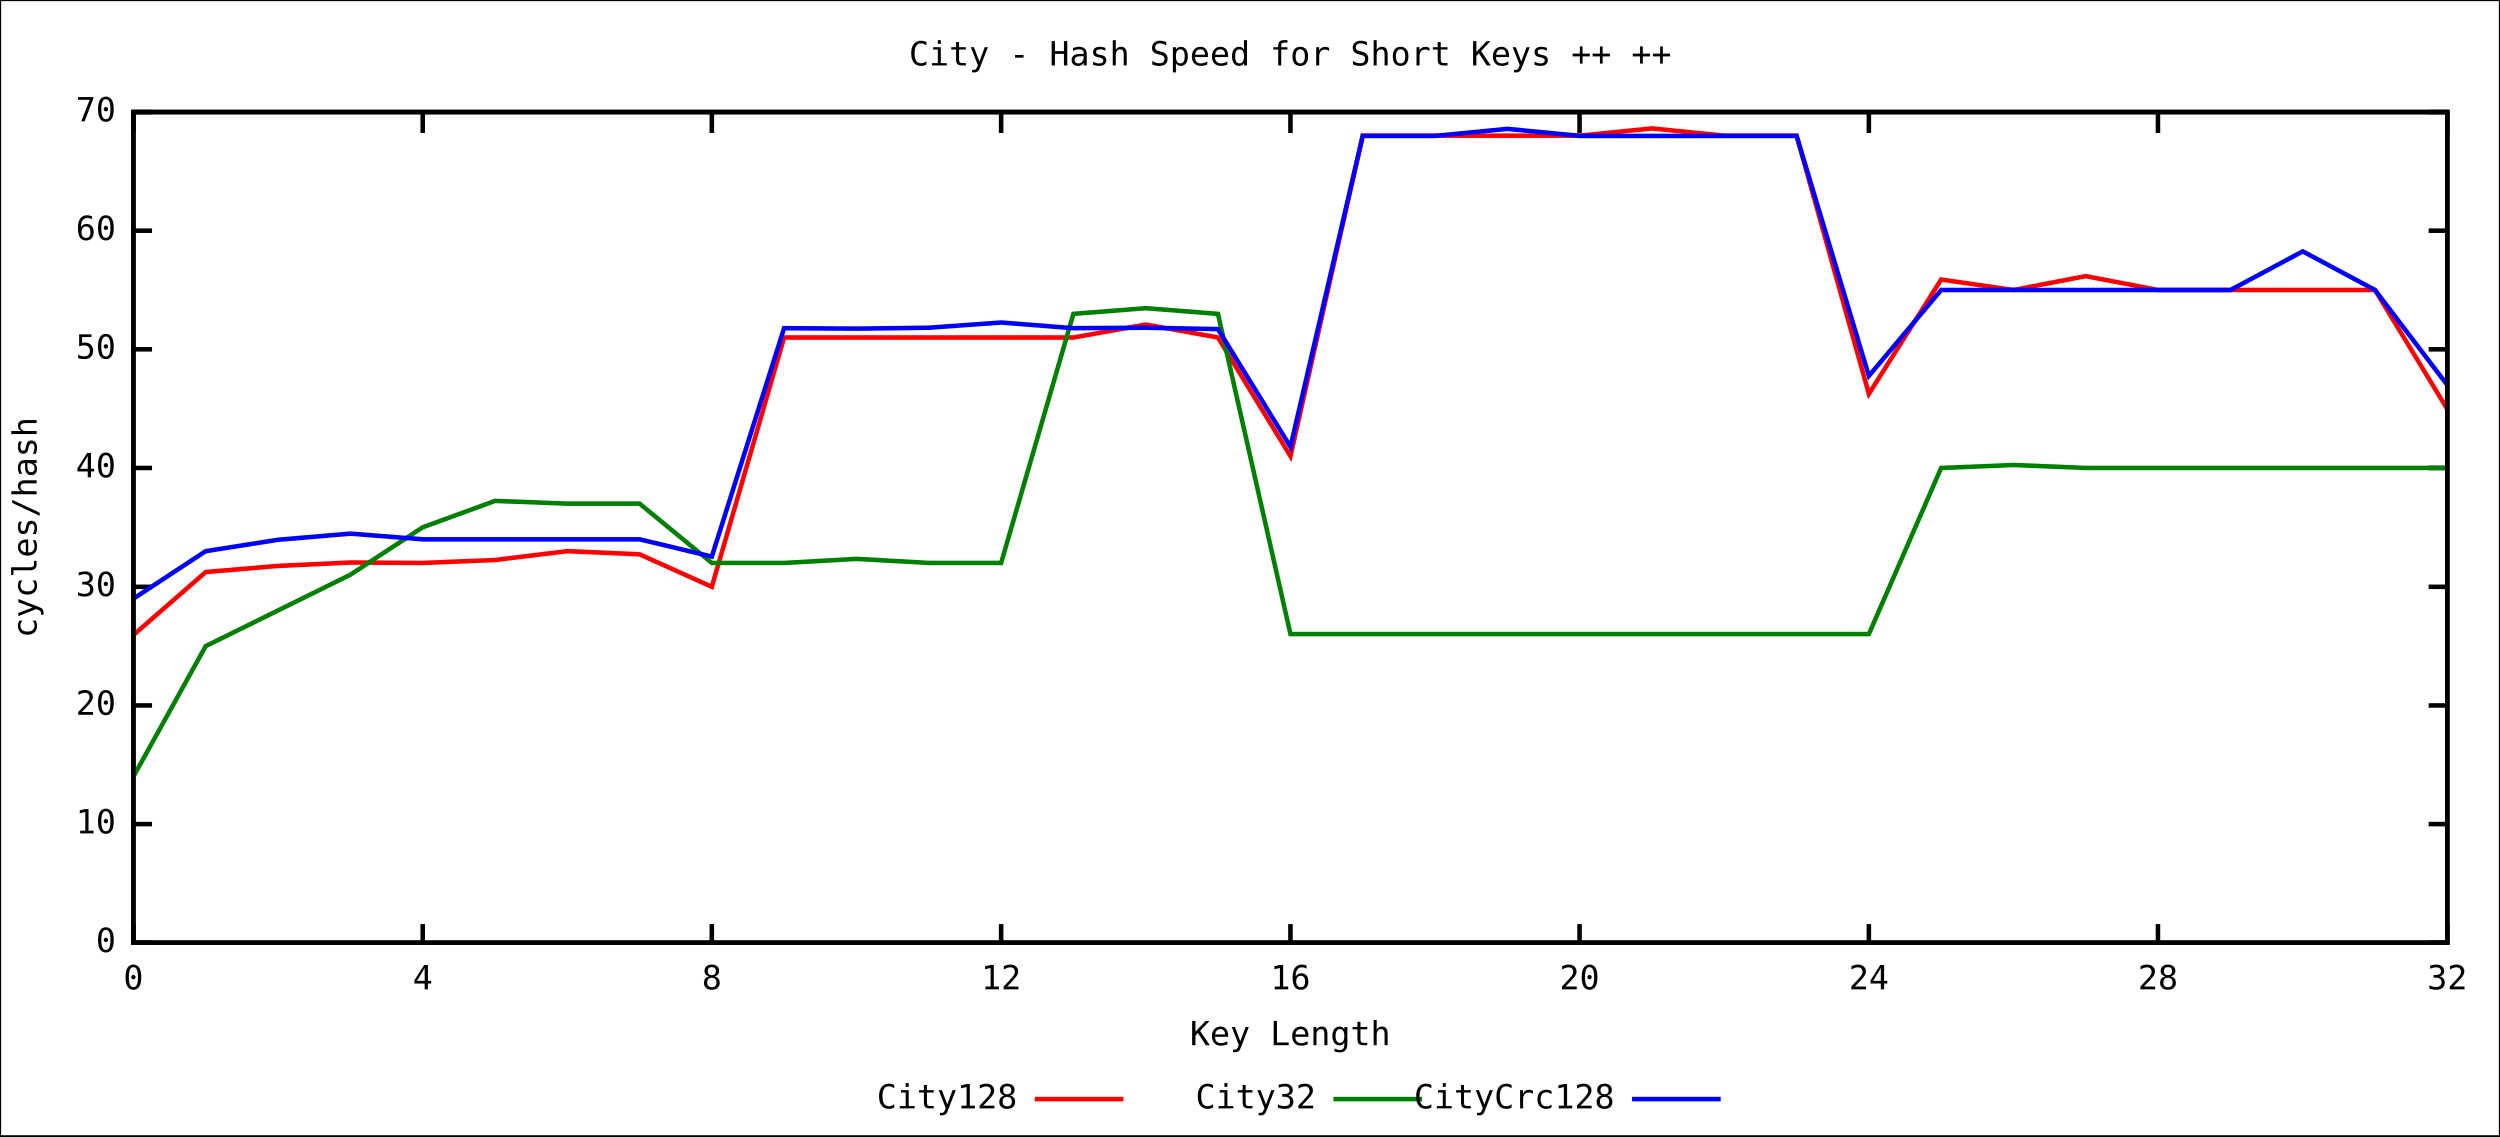
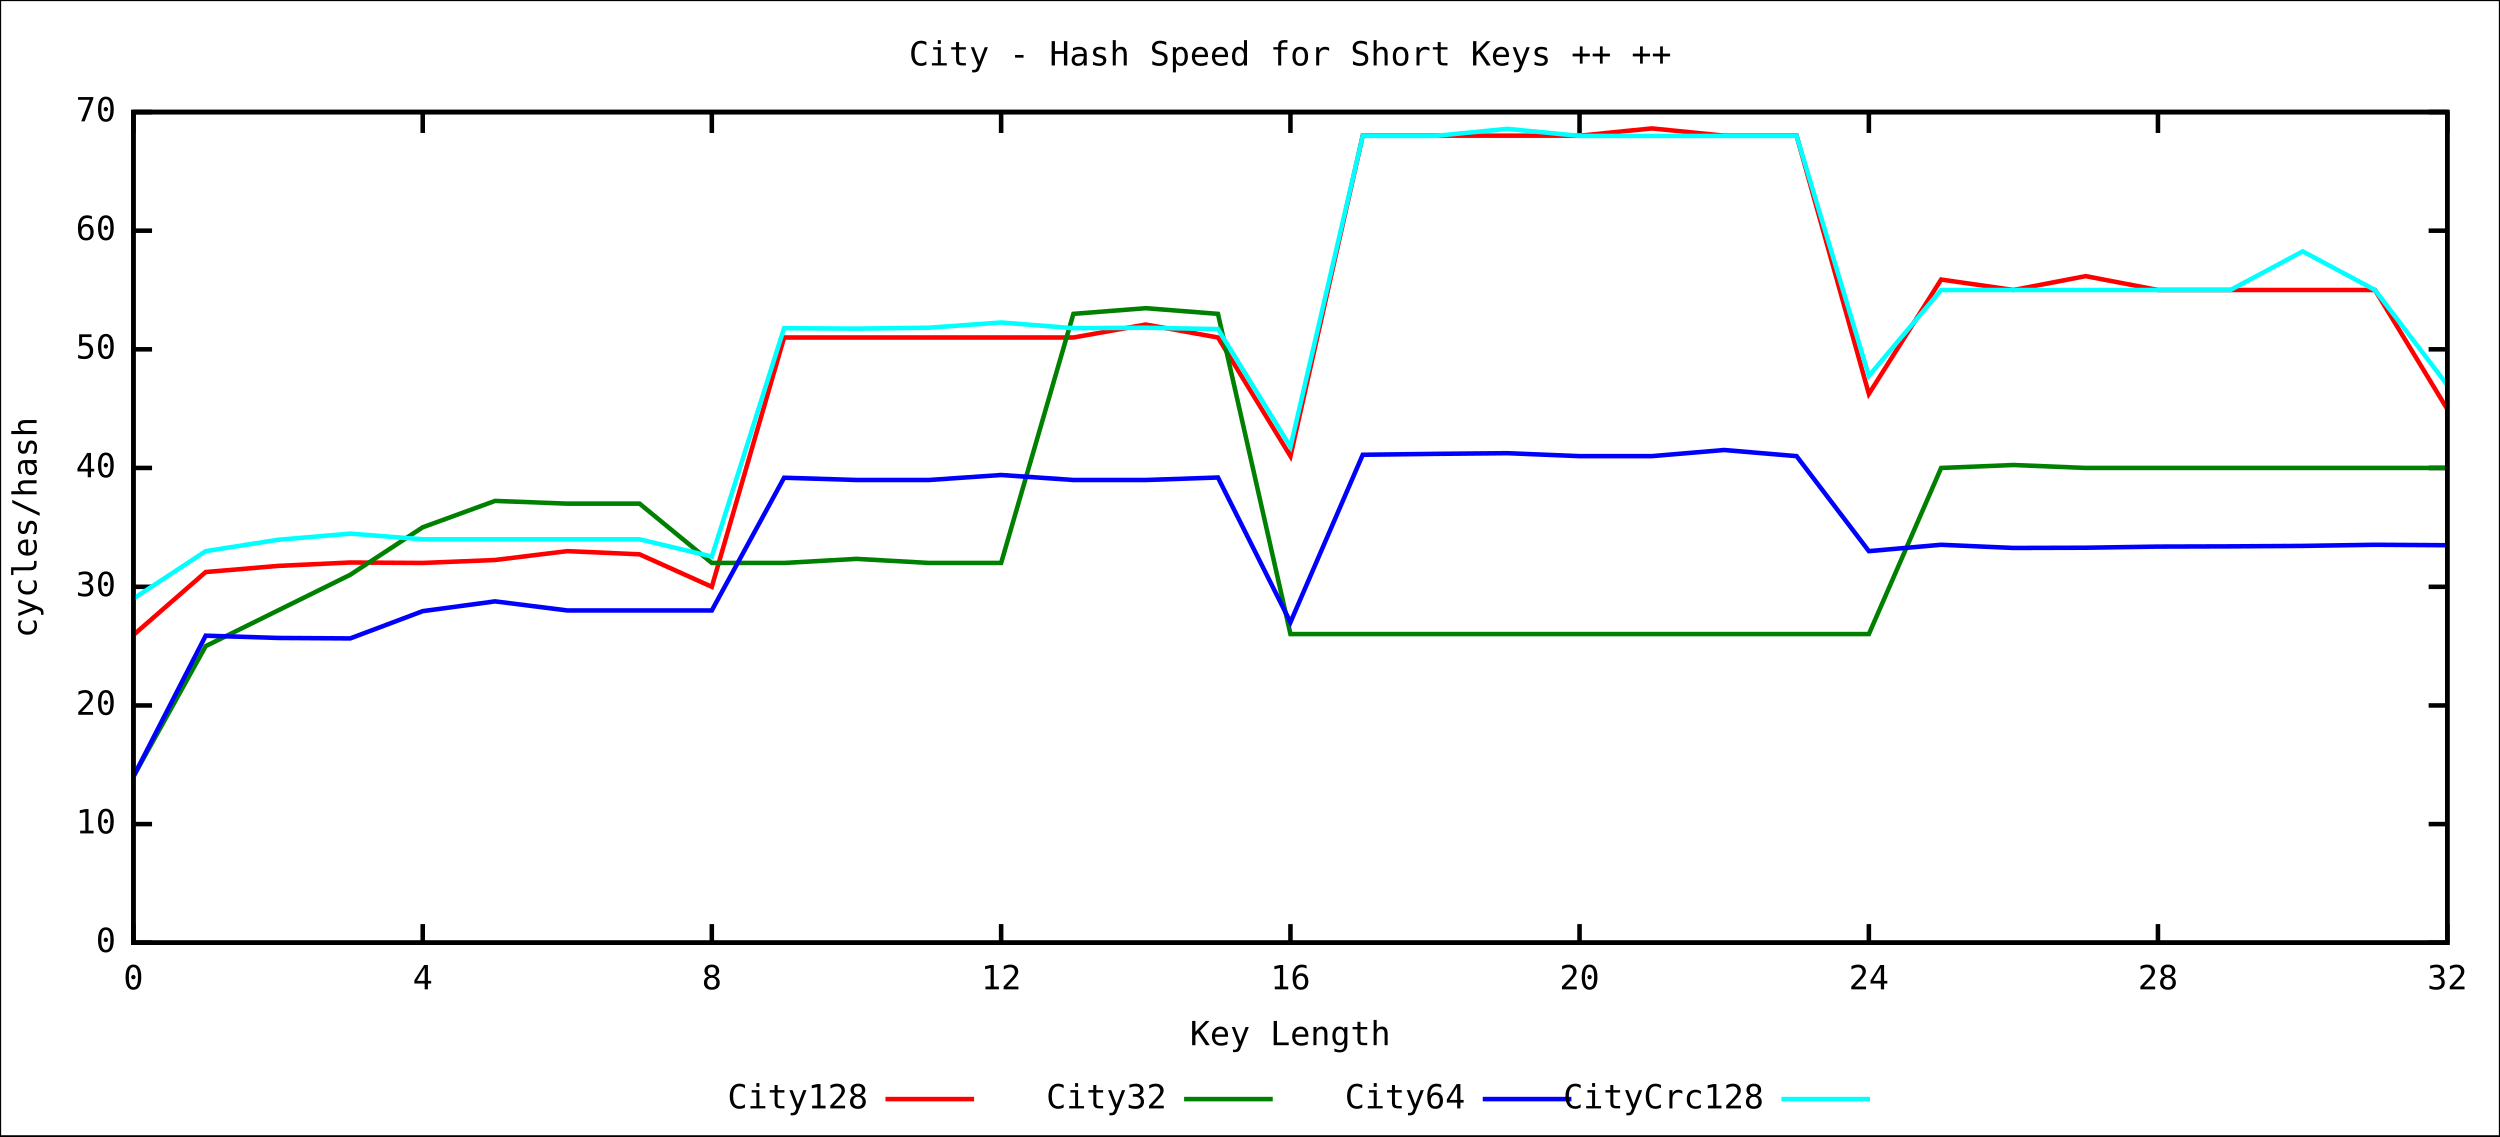
<svg xmlns="http://www.w3.org/2000/svg" xmlns:xlink="http://www.w3.org/1999/xlink" width="1100" height="500" viewBox="0 0 1100 500">
  <rect x="0" y="0" width="1100" height="500" fill="#ffffff" stroke="black" stroke-width="1" />
  <g id="gnuplot_canvas">
    <defs>
      <circle id="gpDot" r="0.5" stroke-width="0.5" />
      <path id="gpPt0" stroke-width="0.244" stroke="currentColor" d="M-1,0 h2 M0,-1 v2" />
      <path id="gpPt1" stroke-width="0.244" stroke="currentColor" d="M-1,-1 L1,1 M1,-1 L-1,1" />
      <path id="gpPt2" stroke-width="0.244" stroke="currentColor" d="M-1,0 L1,0 M0,-1 L0,1 M-1,-1 L1,1 M-1,1 L1,-1" />
      <rect id="gpPt3" stroke-width="0.244" stroke="currentColor" x="-1" y="-1" width="2" height="2" />
      <rect id="gpPt4" stroke-width="0.244" stroke="currentColor" fill="currentColor" x="-1" y="-1" width="2" height="2" />
      <circle id="gpPt5" stroke-width="0.244" stroke="currentColor" cx="0" cy="0" r="1" />
      <use xlink:href="#gpPt5" id="gpPt6" fill="currentColor" stroke="none" />
      <path id="gpPt7" stroke-width="0.244" stroke="currentColor" d="M0,-1.33 L-1.33,0.67 L1.33,0.67 z" />
      <use xlink:href="#gpPt7" id="gpPt8" fill="currentColor" stroke="none" />
      <use xlink:href="#gpPt7" id="gpPt9" stroke="currentColor" transform="rotate(180)" />
      <use xlink:href="#gpPt9" id="gpPt10" fill="currentColor" stroke="none" />
      <use xlink:href="#gpPt3" id="gpPt11" stroke="currentColor" transform="rotate(45)" />
      <use xlink:href="#gpPt11" id="gpPt12" fill="currentColor" stroke="none" />
    </defs>
    <g style="fill:none; color:white; stroke:currentColor; stroke-width:2.00; stroke-linecap:butt; stroke-linejoin:miter">
</g>
    <g style="fill:none; color:black; stroke:currentColor; stroke-width:2.00; stroke-linecap:butt; stroke-linejoin:miter">
      <path stroke="black" d="M58.7,414.8 L66.9,414.8 M1076.8,414.8 L1068.6,414.8  h0.01" />
      <g transform="translate(51.0,418.9)" style="stroke:none; fill:black; font-family:mono; font-size:11.00pt; text-anchor:end">
        <text> 0</text>
      </g>
      <path stroke="black" d="M58.7,362.6 L66.9,362.6 M1076.8,362.6 L1068.6,362.6  h0.01" />
      <g transform="translate(51.0,366.7)" style="stroke:none; fill:black; font-family:mono; font-size:11.00pt; text-anchor:end">
        <text> 10</text>
      </g>
      <path stroke="black" d="M58.7,310.4 L66.9,310.4 M1076.8,310.4 L1068.6,310.4  h0.01" />
      <g transform="translate(51.0,314.5)" style="stroke:none; fill:black; font-family:mono; font-size:11.00pt; text-anchor:end">
        <text> 20</text>
      </g>
      <path stroke="black" d="M58.7,258.2 L66.9,258.2 M1076.8,258.2 L1068.6,258.2  h0.01" />
      <g transform="translate(51.0,262.3)" style="stroke:none; fill:black; font-family:mono; font-size:11.00pt; text-anchor:end">
        <text> 30</text>
      </g>
      <path stroke="black" d="M58.7,205.9 L66.9,205.9 M1076.8,205.9 L1068.6,205.9  h0.01" />
      <g transform="translate(51.0,210.0)" style="stroke:none; fill:black; font-family:mono; font-size:11.00pt; text-anchor:end">
        <text> 40</text>
      </g>
      <path stroke="black" d="M58.7,153.7 L66.9,153.7 M1076.8,153.7 L1068.6,153.7  h0.01" />
      <g transform="translate(51.0,157.8)" style="stroke:none; fill:black; font-family:mono; font-size:11.00pt; text-anchor:end">
        <text> 50</text>
      </g>
      <path stroke="black" d="M58.7,101.5 L66.9,101.5 M1076.8,101.5 L1068.6,101.5  h0.01" />
      <g transform="translate(51.0,105.6)" style="stroke:none; fill:black; font-family:mono; font-size:11.00pt; text-anchor:end">
        <text> 60</text>
      </g>
      <path stroke="black" d="M58.7,49.3 L66.9,49.3 M1076.8,49.3 L1068.6,49.3  h0.01" />
      <g transform="translate(51.0,53.4)" style="stroke:none; fill:black; font-family:mono; font-size:11.00pt; text-anchor:end">
        <text> 70</text>
      </g>
      <path stroke="black" d="M58.7,414.8 L58.7,406.6 M58.7,49.3 L58.7,57.5  h0.01" />
      <g transform="translate(58.7,435.3)" style="stroke:none; fill:black; font-family:mono; font-size:11.00pt; text-anchor:middle">
        <text> 0</text>
      </g>
      <path stroke="black" d="M186.0,414.8 L186.0,406.6 M186.0,49.3 L186.0,57.5  h0.01" />
      <g transform="translate(186.0,435.3)" style="stroke:none; fill:black; font-family:mono; font-size:11.00pt; text-anchor:middle">
        <text> 4</text>
      </g>
      <path stroke="black" d="M313.2,414.8 L313.2,406.6 M313.2,49.3 L313.2,57.5  h0.01" />
      <g transform="translate(313.2,435.3)" style="stroke:none; fill:black; font-family:mono; font-size:11.00pt; text-anchor:middle">
        <text> 8</text>
      </g>
      <path stroke="black" d="M440.5,414.8 L440.5,406.6 M440.5,49.3 L440.5,57.5  h0.01" />
      <g transform="translate(440.5,435.3)" style="stroke:none; fill:black; font-family:mono; font-size:11.00pt; text-anchor:middle">
        <text> 12</text>
      </g>
      <path stroke="black" d="M567.8,414.8 L567.8,406.6 M567.8,49.3 L567.8,57.5  h0.01" />
      <g transform="translate(567.8,435.3)" style="stroke:none; fill:black; font-family:mono; font-size:11.00pt; text-anchor:middle">
        <text> 16</text>
      </g>
      <path stroke="black" d="M695.0,414.8 L695.0,406.6 M695.0,49.3 L695.0,57.5  h0.01" />
      <g transform="translate(695.0,435.3)" style="stroke:none; fill:black; font-family:mono; font-size:11.00pt; text-anchor:middle">
        <text> 20</text>
      </g>
      <path stroke="black" d="M822.3,414.8 L822.3,406.6 M822.3,49.3 L822.3,57.5  h0.01" />
      <g transform="translate(822.3,435.3)" style="stroke:none; fill:black; font-family:mono; font-size:11.00pt; text-anchor:middle">
        <text> 24</text>
      </g>
      <path stroke="black" d="M949.5,414.8 L949.5,406.6 M949.5,49.3 L949.5,57.5  h0.01" />
      <g transform="translate(949.5,435.3)" style="stroke:none; fill:black; font-family:mono; font-size:11.00pt; text-anchor:middle">
        <text> 28</text>
      </g>
      <path stroke="black" d="M1076.8,414.8 L1076.8,406.6 M1076.8,49.3 L1076.8,57.5  h0.01" />
      <g transform="translate(1076.8,435.3)" style="stroke:none; fill:black; font-family:mono; font-size:11.00pt; text-anchor:middle">
        <text> 32</text>
      </g>
      <path stroke="black" d="M58.7,49.3 L58.7,414.8 L1076.8,414.8 L1076.8,49.3 L58.7,49.3 Z  h0.01" />
      <g transform="translate(16.1,232.1) rotate(270)" style="stroke:none; fill:black; font-family:mono; font-size:11.00pt; text-anchor:middle">
        <text>cycles/hash</text>
      </g>
      <g transform="translate(567.7,459.9)" style="stroke:none; fill:black; font-family:mono; font-size:11.00pt; text-anchor:middle">
        <text>Key Length</text>
      </g>
      <g transform="translate(567.7,28.8)" style="stroke:none; fill:black; font-family:mono; font-size:11.00pt; text-anchor:middle">
        <text>City - Hash Speed for Short Keys <a href="City.medium.svg">++</a>
          <a href="City.long.svg">++</a>
        </text>
      </g>
    </g>
    <g id="City128">
      <g style="fill:none; color:red; stroke:currentColor; stroke-width:2.00; stroke-linecap:butt; stroke-linejoin:miter">
        <g visibility="visible">
-           <g transform="translate(447.6,487.7)" style="stroke:none; fill:black; font-family:mono; font-size:11.00pt; text-anchor:end">
+           <g transform="translate(381.9,487.7)" style="stroke:none; fill:black; font-family:mono; font-size:11.00pt; text-anchor:end">
            <text>City128</text>
          </g>
-           <path d="M455.3,483.6 L494.3,483.6  h0.01" />
+           <path d="M389.6,483.6 L428.6,483.6  h0.01" />
        </g>
        <path d="M58.7,279.4 L90.5,251.7 L122.3,249.0 L154.1,247.5 L186.0,247.7 L217.8,246.4 L249.6,242.5 L281.4,243.9    L313.2,258.2 L345.0,148.5 L376.9,148.5 L408.7,148.5 L440.5,148.5 L472.3,148.5 L504.1,142.8 L535.9,148.5    L567.8,200.7 L599.6,59.7 L631.4,59.7 L663.2,59.7 L695.0,59.7 L726.8,56.5 L758.6,59.7 L790.5,59.7    L822.3,173.3 L854.1,123.0 L885.9,127.6 L917.7,121.5 L949.5,127.6 L981.4,127.6 L1013.2,127.6 L1045.0,127.6    L1076.8,180.0  h0.01" />
      </g>
    </g>
    <g id="City32">
      <g style="fill:none; color:green; stroke:currentColor; stroke-width:2.00; stroke-linecap:butt; stroke-linejoin:miter">
        <g visibility="visible">
-           <g transform="translate(579.0,487.7)" style="stroke:none; fill:black; font-family:mono; font-size:11.00pt; text-anchor:end">
+           <g transform="translate(513.3,487.7)" style="stroke:none; fill:black; font-family:mono; font-size:11.00pt; text-anchor:end">
            <text>City32</text>
          </g>
-           <path d="M586.7,483.6 L625.7,483.6  h0.01" />
+           <path d="M521.0,483.6 L560.0,483.6  h0.01" />
        </g>
        <path d="M58.7,341.7 L90.5,284.3 L122.3,268.6 L154.1,252.9 L186.0,232.0 L217.8,220.4 L249.6,221.6 L281.4,221.6    L313.2,247.7 L345.0,247.7 L376.9,245.9 L408.7,247.7 L440.5,247.7 L472.3,138.1 L504.1,135.6 L535.9,138.1    L567.8,279.0 L599.6,279.0 L631.4,279.0 L663.2,279.0 L695.0,279.0 L726.8,279.0 L758.6,279.0 L790.5,279.0    L822.3,279.0 L854.1,205.9 L885.9,204.6 L917.7,205.9 L949.5,205.9 L981.4,205.9 L1013.2,205.9 L1045.0,205.9    L1076.8,205.9  h0.01" />
      </g>
    </g>
-     <g id="CityCrc128">
+     <g id="City64">
      <g style="fill:none; color:blue; stroke:currentColor; stroke-width:2.00; stroke-linecap:butt; stroke-linejoin:miter">
        <g visibility="visible">
-           <g transform="translate(710.4,487.7)" style="stroke:none; fill:black; font-family:mono; font-size:11.00pt; text-anchor:end">
+           <g transform="translate(644.7,487.7)" style="stroke:none; fill:black; font-family:mono; font-size:11.00pt; text-anchor:end">
+             <text>City64</text>
+           </g>
+           <path d="M652.4,483.6 L691.4,483.6  h0.01" />
+         </g>
+         <path d="M58.7,341.7 L90.5,279.7 L122.3,280.7 L154.1,280.9 L186.0,268.9 L217.8,264.6 L249.6,268.6 L281.4,268.6    L313.2,268.6 L345.0,210.2 L376.9,211.2 L408.7,211.2 L440.5,209.0 L472.3,211.2 L504.1,211.2 L535.9,210.1    L567.8,273.8 L599.6,200.1 L631.4,199.7 L663.2,199.4 L695.0,200.7 L726.8,200.7 L758.6,198.0 L790.5,200.7    L822.3,242.5 L854.1,239.7 L885.9,241.1 L917.7,241.0 L949.5,240.5 L981.4,240.4 L1013.2,240.2 L1045.0,239.7    L1076.8,239.9  h0.01" />
+       </g>
+     </g>
+     <g id="CityCrc128">
+       <g style="fill:none; color:cyan; stroke:currentColor; stroke-width:2.00; stroke-linecap:butt; stroke-linejoin:miter">
+         <g visibility="visible">
+           <g transform="translate(776.1,487.7)" style="stroke:none; fill:black; font-family:mono; font-size:11.00pt; text-anchor:end">
            <text>CityCrc128</text>
          </g>
-           <path d="M718.1,483.6 L757.1,483.6  h0.01" />
+           <path d="M783.8,483.6 L822.8,483.6  h0.01" />
        </g>
        <path d="M58.7,263.4 L90.5,242.5 L122.3,237.5 L154.1,234.8 L186.0,237.3 L217.8,237.3 L249.6,237.3 L281.4,237.3    L313.2,244.9 L345.0,144.4 L376.9,144.6 L408.7,144.2 L440.5,141.9 L472.3,144.4 L504.1,144.2 L535.9,144.8    L567.8,196.6 L599.6,59.8 L631.4,59.8 L663.2,56.7 L695.0,59.8 L726.8,59.8 L758.6,59.8 L790.5,59.8    L822.3,165.4 L854.1,127.6 L885.9,127.6 L917.7,127.6 L949.5,127.6 L981.4,127.6 L1013.2,110.6 L1045.0,127.6    L1076.8,169.4  h0.01" />
      </g>
    </g>
    <g style="fill:none; color:black; stroke:currentColor; stroke-width:2.00; stroke-linecap:butt; stroke-linejoin:miter">
      <path stroke="black" d="M58.7,49.3 L58.7,414.8 L1076.8,414.8 L1076.8,49.3 L58.7,49.3 Z  h0.01" />
    </g>
  </g>
  <text id="coord_text" text-anchor="start" pointer-events="none" font-size="12" font-family="Arial" visibility="hidden"> </text>
</svg>
